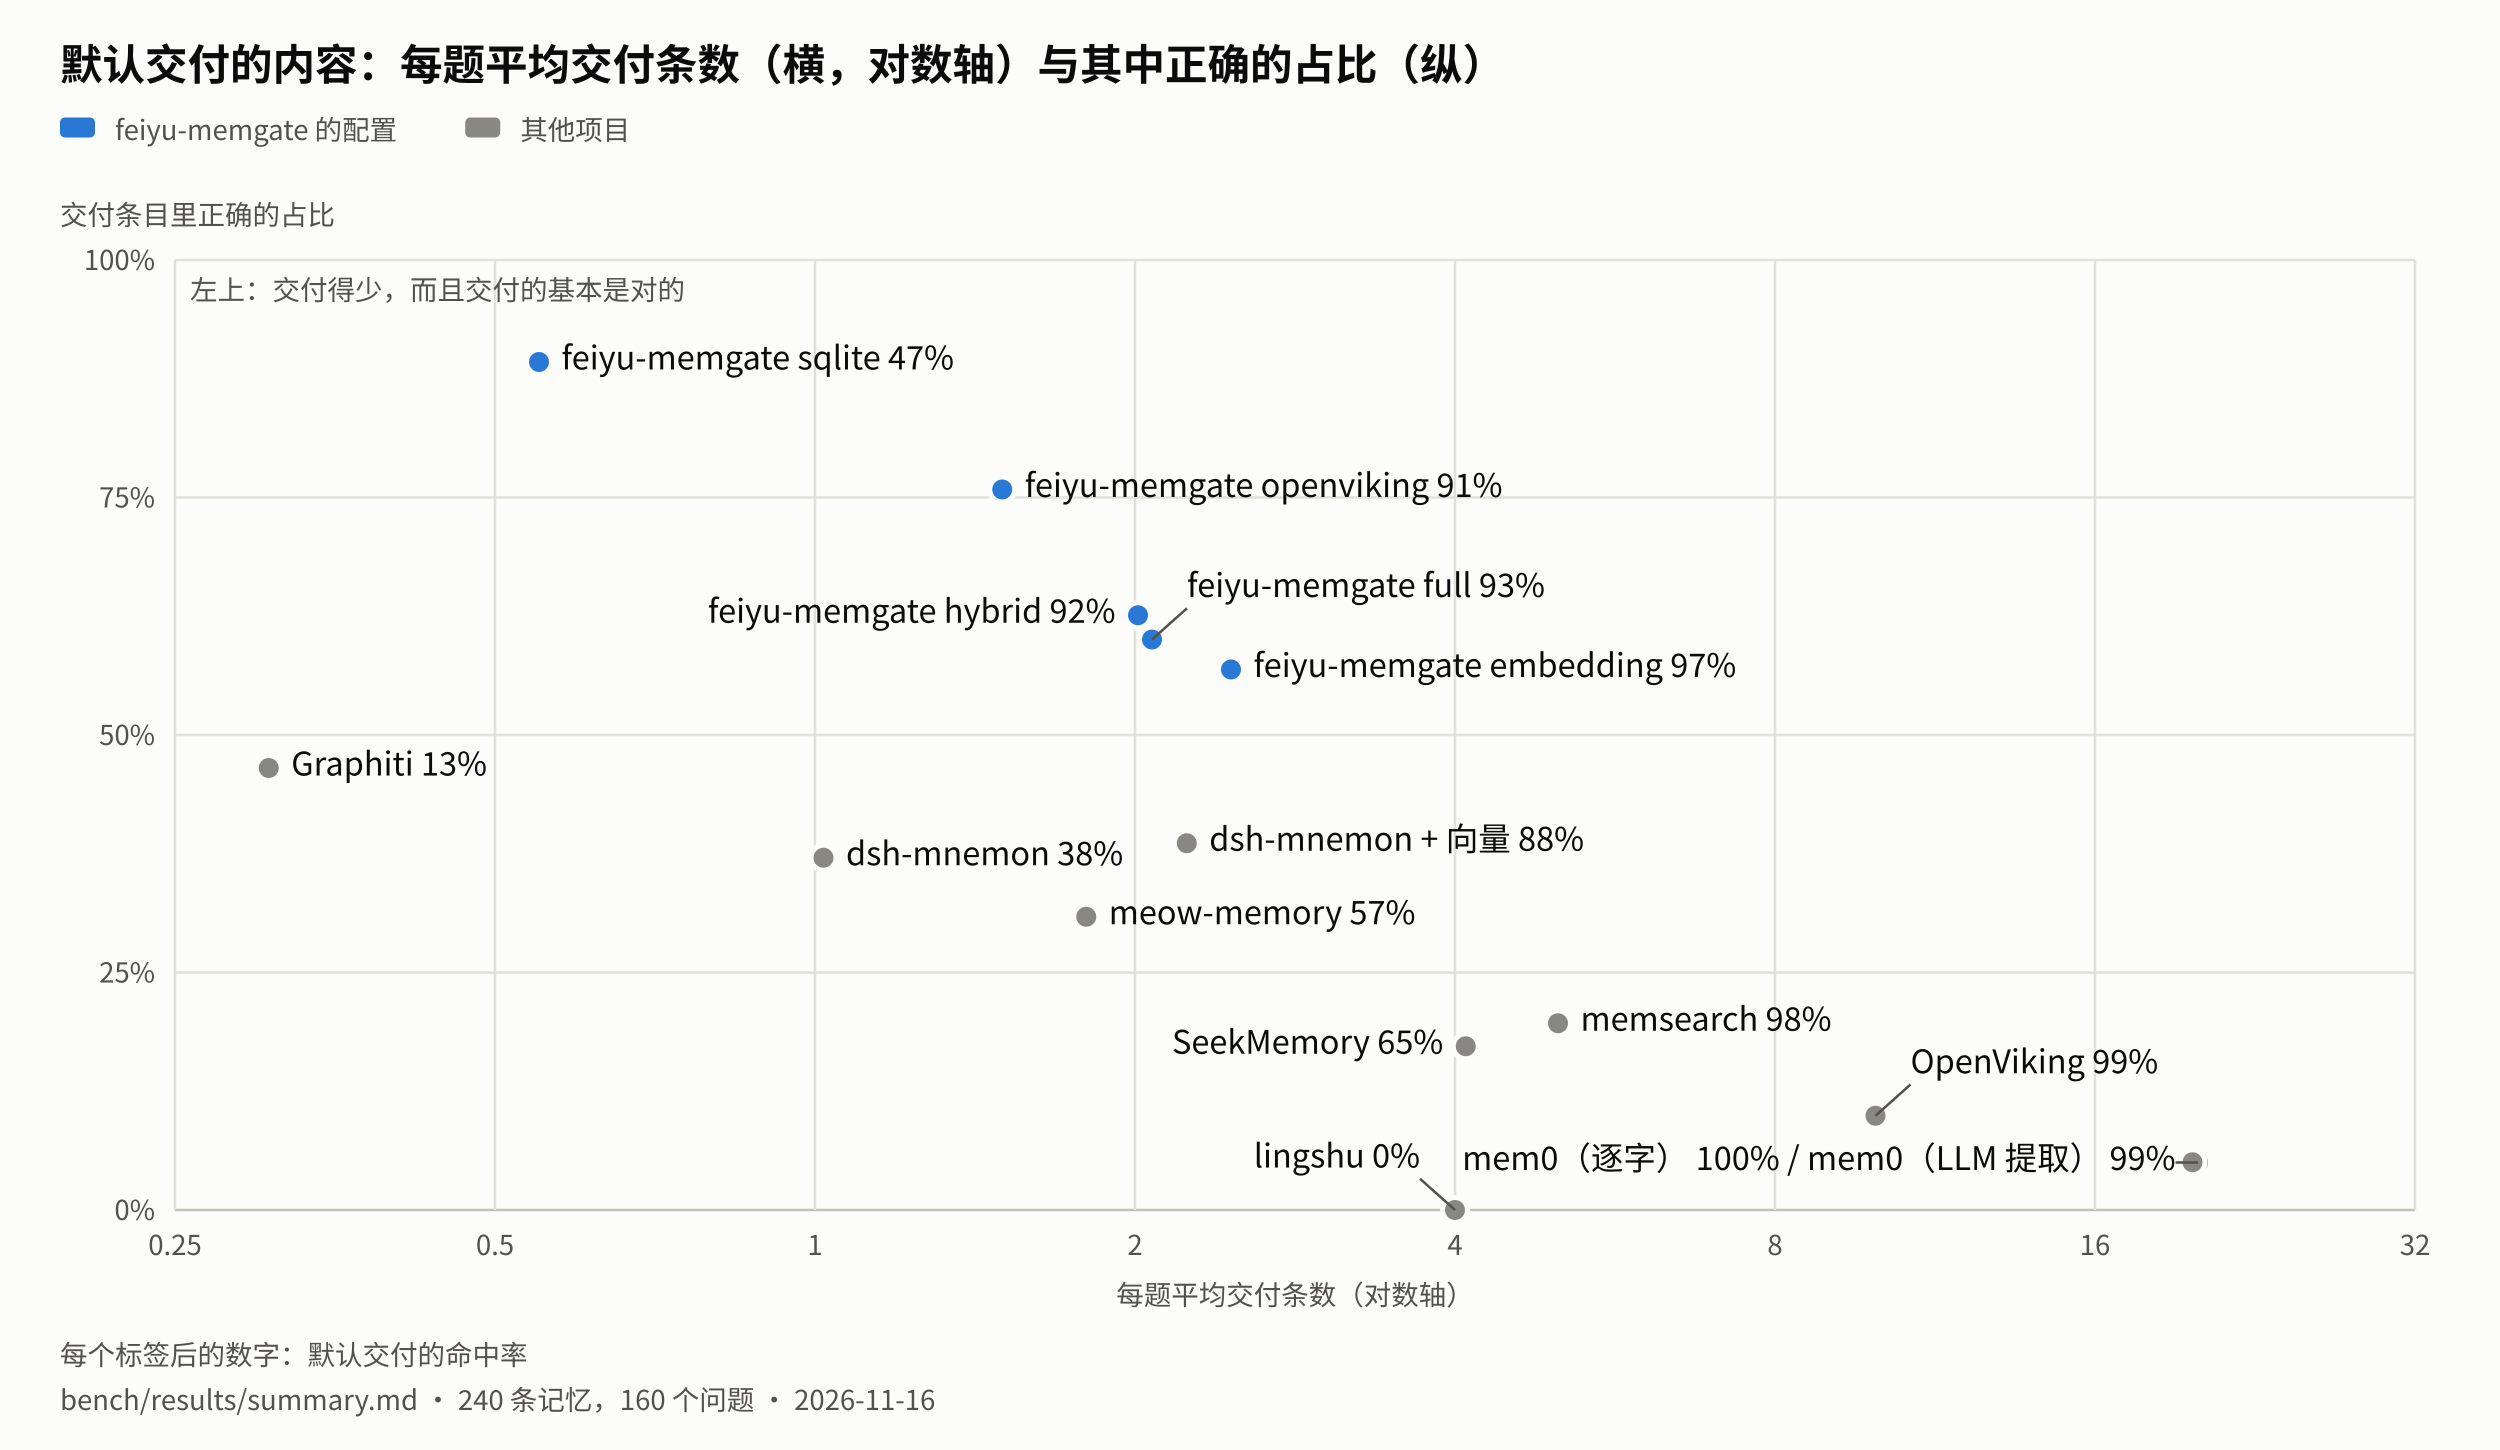
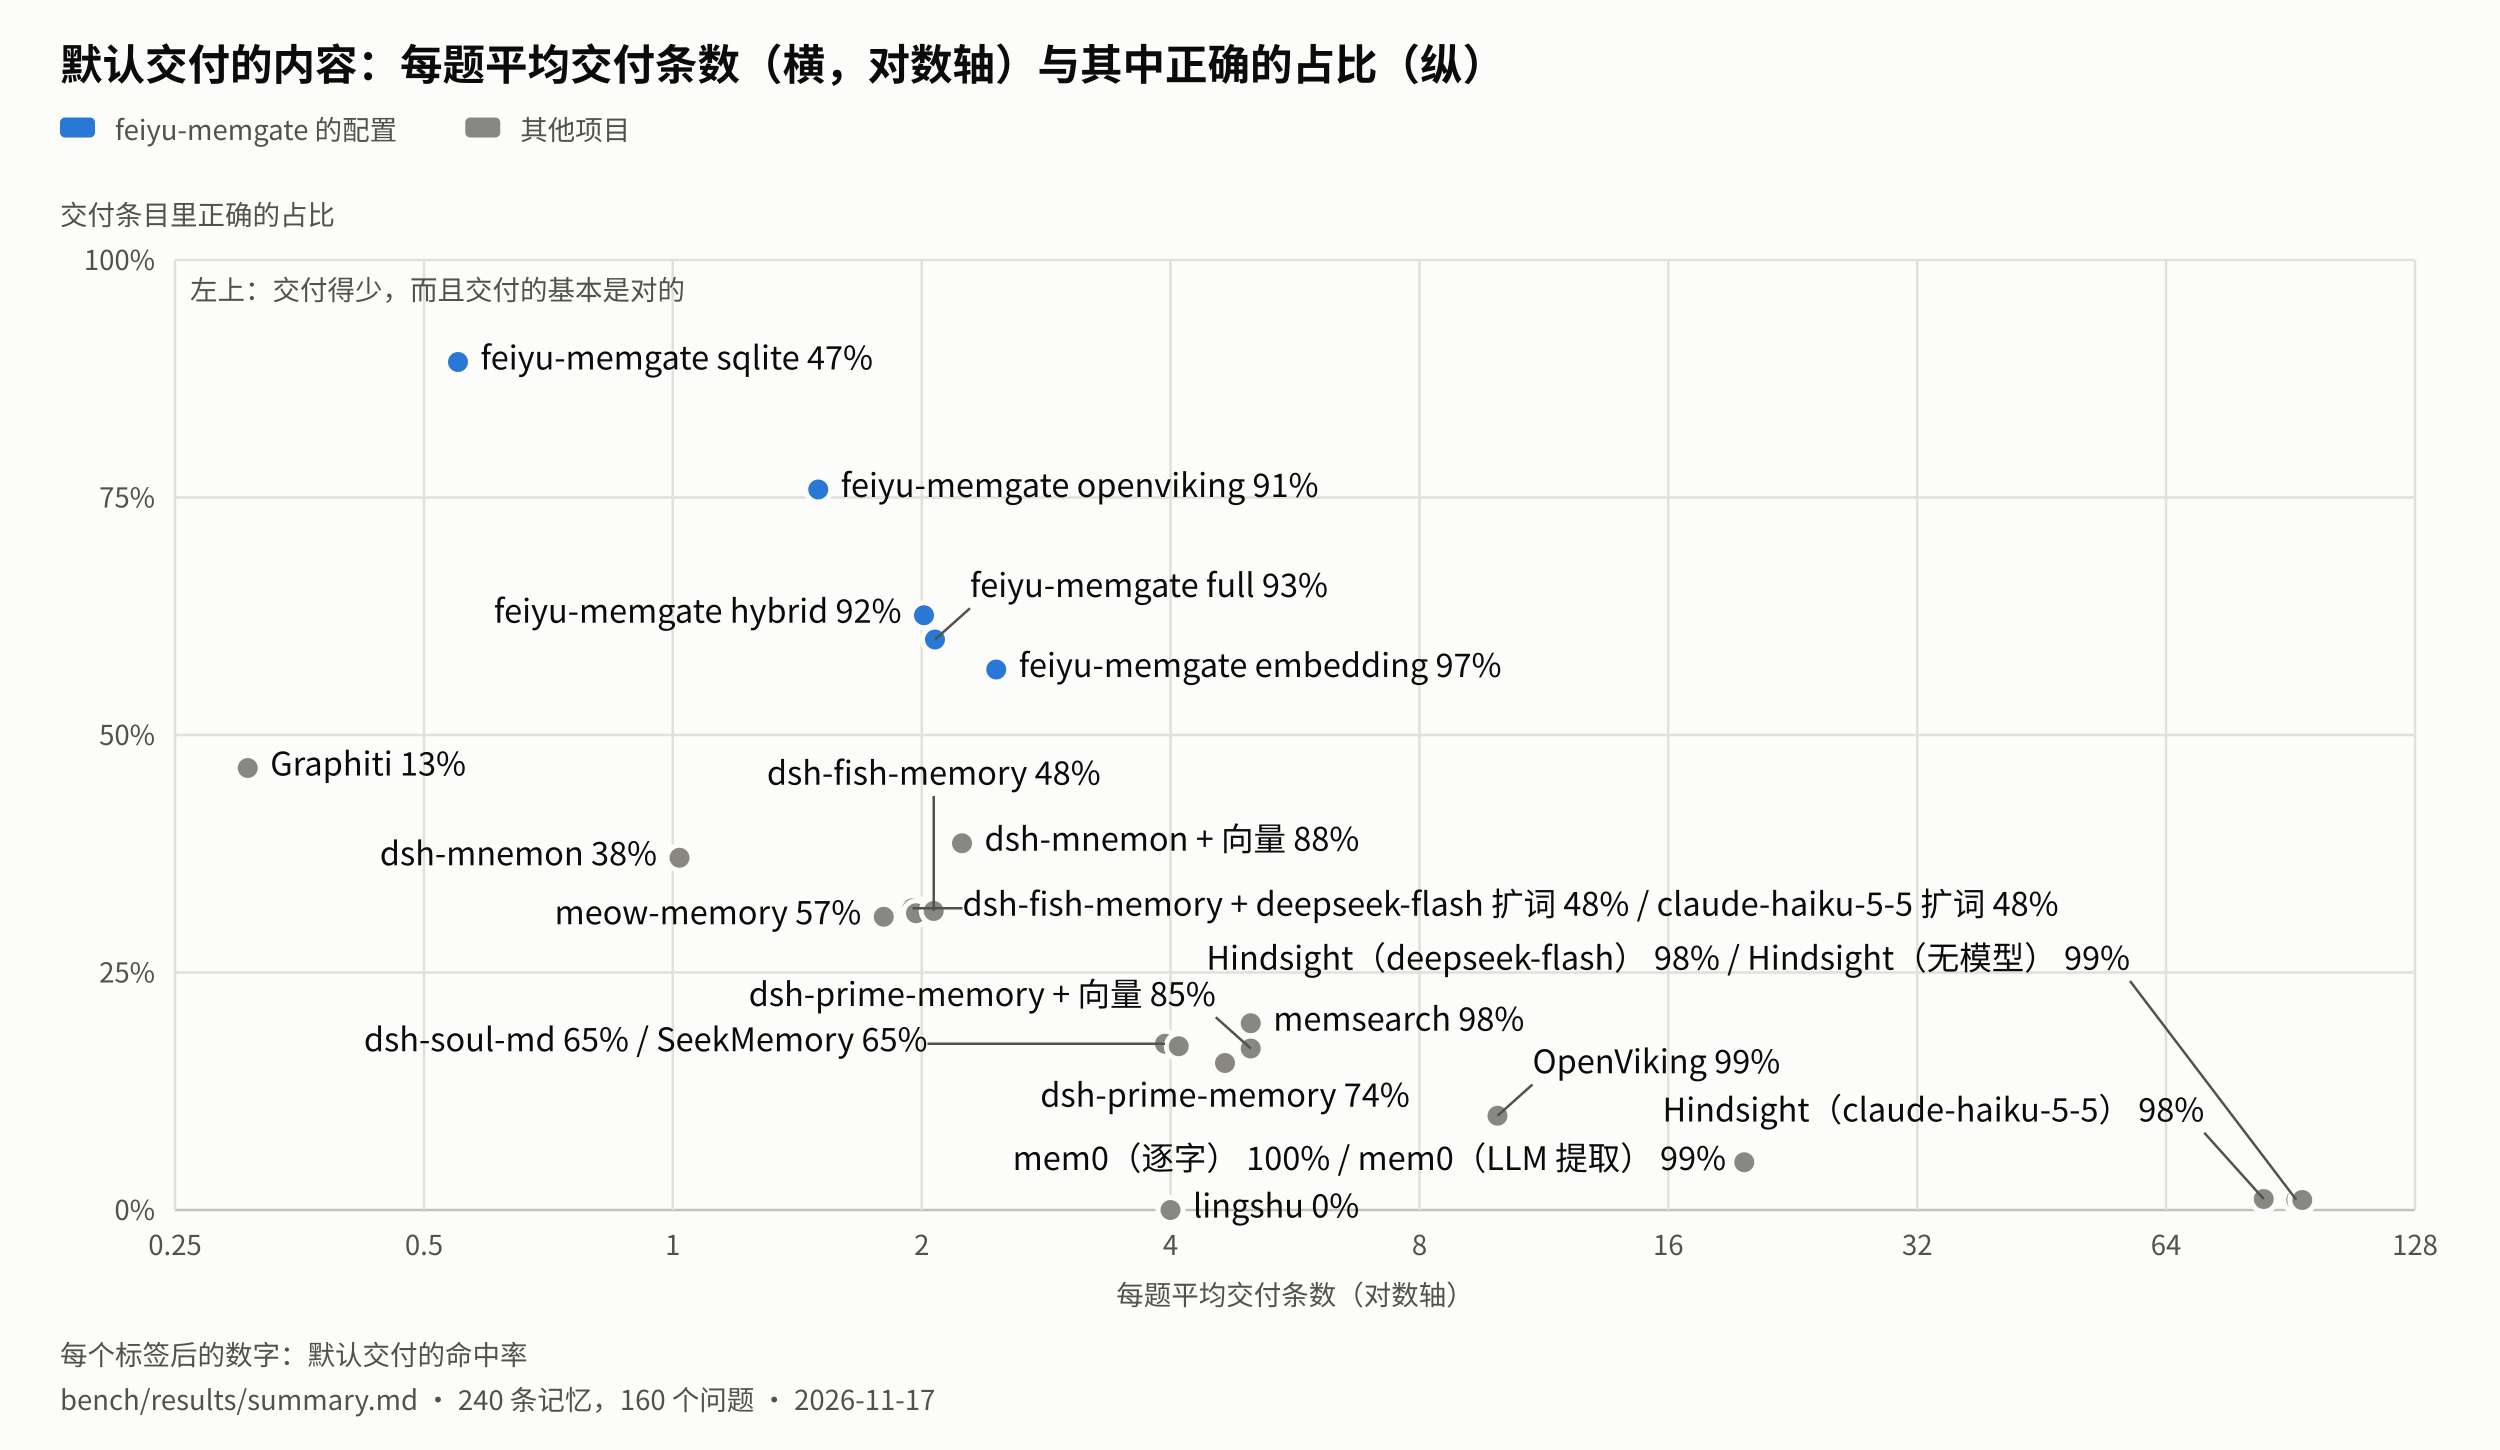
<svg xmlns="http://www.w3.org/2000/svg" width="1000" height="580" viewBox="0 0 1000 580" role="img" lang="zh">
  <style>text{font-family:-apple-system, "Segoe UI", "Microsoft YaHei", "PingFang SC", "Noto Sans CJK SC", "Helvetica Neue", Arial, sans-serif;fill:#52514e;font-size:13px}.t{font-size:17px;font-weight:600;fill:#0b0b0b}.l{font-size:13px;fill:#0b0b0b}.lb{font-size:13px;font-weight:600;fill:#0b0b0b}.s{font-size:11px;fill:#52514e}.grid{stroke:#e1e0d9;stroke-width:1;fill:none}.axis{stroke:#c3c2b7;stroke-width:1;fill:none}.tick{stroke:#0b0b0b;stroke-width:2;fill:none}.lead{stroke-width:1;fill:none}.fa{fill:#2a78d6}.fo{fill:#898781}.tint{fill:#898781;fill-opacity:0.35}</style>
  <rect width="1000" height="580" fill="#fcfcfb" />
  <text x="24.0" y="32.0" class="t">默认交付的内容：每题平均交付条数（横，对数轴）与其中正确的占比（纵）</text>
  <rect x="24.0" y="47.0" width="14" height="8" rx="2" class="fa" />
  <text x="46.0" y="56.0" class="s">feiyu-memgate 的配置</text>
  <rect x="186.1" y="47.0" width="14" height="8" rx="2" class="fo" />
  <text x="208.1" y="56.0" class="s">其他项目</text>
  <line x1="70.0" y1="484.0" x2="966.0" y2="484.0" class="axis" />
  <text x="62.0" y="488.0" class="s" text-anchor="end">0%</text>
  <line x1="70.0" y1="389.0" x2="966.0" y2="389.0" class="grid" />
  <text x="62.0" y="393.0" class="s" text-anchor="end">25%</text>
  <line x1="70.0" y1="294.0" x2="966.0" y2="294.0" class="grid" />
  <text x="62.0" y="298.0" class="s" text-anchor="end">50%</text>
  <line x1="70.0" y1="199.0" x2="966.0" y2="199.0" class="grid" />
  <text x="62.0" y="203.0" class="s" text-anchor="end">75%</text>
  <line x1="70.0" y1="104.0" x2="966.0" y2="104.0" class="grid" />
  <text x="62.0" y="108.0" class="s" text-anchor="end">100%</text>
  <line x1="70.0" y1="104.0" x2="70.0" y2="484.0" class="grid" />
  <text x="70.0" y="502.0" class="s" text-anchor="middle">0.25</text>
-   <line x1="198.0" y1="104.0" x2="198.0" y2="484.0" class="grid" />
-   <text x="198.0" y="502.0" class="s" text-anchor="middle">0.5</text>
-   <line x1="326.0" y1="104.0" x2="326.0" y2="484.0" class="grid" />
-   <text x="326.0" y="502.0" class="s" text-anchor="middle">1</text>
-   <line x1="454.0" y1="104.0" x2="454.0" y2="484.0" class="grid" />
-   <text x="454.0" y="502.0" class="s" text-anchor="middle">2</text>
-   <line x1="582.0" y1="104.0" x2="582.0" y2="484.0" class="grid" />
-   <text x="582.0" y="502.0" class="s" text-anchor="middle">4</text>
-   <line x1="710.0" y1="104.0" x2="710.0" y2="484.0" class="grid" />
-   <text x="710.0" y="502.0" class="s" text-anchor="middle">8</text>
-   <line x1="838.0" y1="104.0" x2="838.0" y2="484.0" class="grid" />
-   <text x="838.0" y="502.0" class="s" text-anchor="middle">16</text>
+   <line x1="169.6" y1="104.0" x2="169.6" y2="484.0" class="grid" />
+   <text x="169.6" y="502.0" class="s" text-anchor="middle">0.5</text>
+   <line x1="269.1" y1="104.0" x2="269.1" y2="484.0" class="grid" />
+   <text x="269.1" y="502.0" class="s" text-anchor="middle">1</text>
+   <line x1="368.7" y1="104.0" x2="368.7" y2="484.0" class="grid" />
+   <text x="368.7" y="502.0" class="s" text-anchor="middle">2</text>
+   <line x1="468.2" y1="104.0" x2="468.2" y2="484.0" class="grid" />
+   <text x="468.2" y="502.0" class="s" text-anchor="middle">4</text>
+   <line x1="567.8" y1="104.0" x2="567.8" y2="484.0" class="grid" />
+   <text x="567.8" y="502.0" class="s" text-anchor="middle">8</text>
+   <line x1="667.3" y1="104.0" x2="667.3" y2="484.0" class="grid" />
+   <text x="667.3" y="502.0" class="s" text-anchor="middle">16</text>
+   <line x1="766.9" y1="104.0" x2="766.9" y2="484.0" class="grid" />
+   <text x="766.9" y="502.0" class="s" text-anchor="middle">32</text>
+   <line x1="866.4" y1="104.0" x2="866.4" y2="484.0" class="grid" />
+   <text x="866.4" y="502.0" class="s" text-anchor="middle">64</text>
  <line x1="966.0" y1="104.0" x2="966.0" y2="484.0" class="grid" />
-   <text x="966.0" y="502.0" class="s" text-anchor="middle">32</text>
+   <text x="966.0" y="502.0" class="s" text-anchor="middle">128</text>
  <text x="518.0" y="522.0" class="s" text-anchor="middle">每题平均交付条数（对数轴）</text>
  <text x="24.0" y="90.0" class="s">交付条目里正确的占比</text>
  <text x="76.0" y="120.0" class="s">左上：交付得少，而且交付的基本是对的</text>
-   <circle cx="623.2" cy="409.3" r="5" fill="#898781" stroke="#fcfcfb" stroke-width="2" />
-   <circle cx="492.4" cy="267.8" r="5" fill="#2a78d6" stroke="#fcfcfb" stroke-width="2" />
-   <circle cx="400.9" cy="195.8" r="5" fill="#2a78d6" stroke="#fcfcfb" stroke-width="2" />
-   <circle cx="879.2" cy="465.0" r="5" fill="#898781" stroke="#fcfcfb" stroke-width="2" />
-   <circle cx="750.2" cy="446.3" r="5" fill="#898781" stroke="#fcfcfb" stroke-width="2" />
-   <circle cx="455.2" cy="246.1" r="5" fill="#2a78d6" stroke="#fcfcfb" stroke-width="2" />
-   <circle cx="460.8" cy="255.8" r="5" fill="#2a78d6" stroke="#fcfcfb" stroke-width="2" />
-   <circle cx="877.0" cy="464.9" r="5" fill="#898781" stroke="#fcfcfb" stroke-width="2" />
-   <circle cx="474.7" cy="337.3" r="5" fill="#898781" stroke="#fcfcfb" stroke-width="2" />
-   <circle cx="582.0" cy="484.0" r="5" fill="#898781" stroke="#fcfcfb" stroke-width="2" />
-   <circle cx="215.6" cy="144.8" r="5" fill="#2a78d6" stroke="#fcfcfb" stroke-width="2" />
-   <circle cx="586.3" cy="418.5" r="5" fill="#898781" stroke="#fcfcfb" stroke-width="2" />
-   <circle cx="434.5" cy="366.7" r="5" fill="#898781" stroke="#fcfcfb" stroke-width="2" />
-   <circle cx="329.4" cy="343.1" r="5" fill="#898781" stroke="#fcfcfb" stroke-width="2" />
-   <circle cx="107.5" cy="307.2" r="5" fill="#898781" stroke="#fcfcfb" stroke-width="2" />
-   <line x1="879.2" y1="465.0" x2="870.2" y2="465.0" class="lead" stroke="#52514e" />
-   <line x1="750.2" y1="446.3" x2="764.2" y2="433.8" class="lead" stroke="#52514e" />
-   <line x1="460.8" y1="255.8" x2="474.8" y2="243.3" class="lead" stroke="#52514e" />
-   <line x1="582.0" y1="484.0" x2="568.0" y2="471.5" class="lead" stroke="#52514e" />
-   <text x="632.2" y="412.3" class="l">memsearch 98%</text>
-   <text x="501.4" y="270.8" class="l">feiyu-memgate embedding 97%</text>
-   <text x="409.9" y="198.8" class="l">feiyu-memgate openviking 91%</text>
-   <text x="870.2" y="468.0" class="l" text-anchor="end">mem0（逐字） 100% / mem0（LLM 提取） 99%</text>
-   <text x="764.2" y="429.3" class="l">OpenViking 99%</text>
-   <text x="446.2" y="249.1" class="l" text-anchor="end">feiyu-memgate hybrid 92%</text>
-   <text x="474.8" y="238.8" class="l">feiyu-memgate full 93%</text>
-   <text x="483.7" y="340.3" class="l">dsh-mnemon + 向量 88%</text>
-   <text x="568.0" y="467.0" class="l" text-anchor="end">lingshu 0%</text>
-   <text x="224.6" y="147.8" class="l">feiyu-memgate sqlite 47%</text>
-   <text x="577.3" y="421.5" class="l" text-anchor="end">SeekMemory 65%</text>
-   <text x="443.5" y="369.7" class="l">meow-memory 57%</text>
-   <text x="338.4" y="346.1" class="l">dsh-mnemon 38%</text>
-   <text x="116.5" y="310.2" class="l">Graphiti 13%</text>
+   <circle cx="500.3" cy="409.3" r="5" fill="#898781" stroke="#fcfcfb" stroke-width="2" />
+   <circle cx="398.5" cy="267.8" r="5" fill="#2a78d6" stroke="#fcfcfb" stroke-width="2" />
+   <circle cx="327.3" cy="195.8" r="5" fill="#2a78d6" stroke="#fcfcfb" stroke-width="2" />
+   <circle cx="699.4" cy="465.0" r="5" fill="#898781" stroke="#fcfcfb" stroke-width="2" />
+   <circle cx="599.0" cy="446.3" r="5" fill="#898781" stroke="#fcfcfb" stroke-width="2" />
+   <circle cx="369.6" cy="246.1" r="5" fill="#2a78d6" stroke="#fcfcfb" stroke-width="2" />
+   <circle cx="374.0" cy="255.8" r="5" fill="#2a78d6" stroke="#fcfcfb" stroke-width="2" />
+   <circle cx="697.7" cy="464.9" r="5" fill="#898781" stroke="#fcfcfb" stroke-width="2" />
+   <circle cx="918.5" cy="479.9" r="5" fill="#898781" stroke="#fcfcfb" stroke-width="2" />
+   <circle cx="905.5" cy="479.6" r="5" fill="#898781" stroke="#fcfcfb" stroke-width="2" />
+   <circle cx="384.8" cy="337.3" r="5" fill="#898781" stroke="#fcfcfb" stroke-width="2" />
+   <circle cx="920.9" cy="480.0" r="5" fill="#898781" stroke="#fcfcfb" stroke-width="2" />
+   <circle cx="500.3" cy="419.4" r="5" fill="#898781" stroke="#fcfcfb" stroke-width="2" />
+   <circle cx="468.2" cy="484.0" r="5" fill="#898781" stroke="#fcfcfb" stroke-width="2" />
+   <circle cx="183.2" cy="144.8" r="5" fill="#2a78d6" stroke="#fcfcfb" stroke-width="2" />
+   <circle cx="490.0" cy="425.2" r="5" fill="#898781" stroke="#fcfcfb" stroke-width="2" />
+   <circle cx="466.0" cy="417.5" r="5" fill="#898781" stroke="#fcfcfb" stroke-width="2" />
+   <circle cx="471.5" cy="418.5" r="5" fill="#898781" stroke="#fcfcfb" stroke-width="2" />
+   <circle cx="353.5" cy="366.7" r="5" fill="#898781" stroke="#fcfcfb" stroke-width="2" />
+   <circle cx="365.0" cy="363.3" r="5" fill="#898781" stroke="#fcfcfb" stroke-width="2" />
+   <circle cx="366.4" cy="365.3" r="5" fill="#898781" stroke="#fcfcfb" stroke-width="2" />
+   <circle cx="373.5" cy="364.4" r="5" fill="#898781" stroke="#fcfcfb" stroke-width="2" />
+   <circle cx="271.8" cy="343.1" r="5" fill="#898781" stroke="#fcfcfb" stroke-width="2" />
+   <circle cx="99.1" cy="307.2" r="5" fill="#898781" stroke="#fcfcfb" stroke-width="2" />
+   <line x1="599.0" y1="446.3" x2="613.0" y2="433.8" class="lead" stroke="#52514e" />
+   <line x1="374.0" y1="255.8" x2="388.0" y2="243.3" class="lead" stroke="#52514e" />
+   <line x1="918.5" y1="479.9" x2="852.0" y2="392.4" class="lead" stroke="#52514e" />
+   <line x1="905.5" y1="479.6" x2="881.7" y2="453.1" class="lead" stroke="#52514e" />
+   <line x1="500.3" y1="419.4" x2="486.3" y2="406.9" class="lead" stroke="#52514e" />
+   <line x1="466.0" y1="417.5" x2="371.0" y2="417.5" class="lead" stroke="#52514e" />
+   <line x1="365.0" y1="363.3" x2="385.0" y2="363.3" class="lead" stroke="#52514e" />
+   <line x1="373.5" y1="364.4" x2="373.5" y2="318.4" class="lead" stroke="#52514e" />
+   <text x="509.3" y="412.3" class="l">memsearch 98%</text>
+   <text x="407.5" y="270.8" class="l">feiyu-memgate embedding 97%</text>
+   <text x="336.3" y="198.8" class="l">feiyu-memgate openviking 91%</text>
+   <text x="690.4" y="468.0" class="l" text-anchor="end">mem0（逐字） 100% / mem0（LLM 提取） 99%</text>
+   <text x="613.0" y="429.3" class="l">OpenViking 99%</text>
+   <text x="360.6" y="249.1" class="l" text-anchor="end">feiyu-memgate hybrid 92%</text>
+   <text x="388.0" y="238.8" class="l">feiyu-memgate full 93%</text>
+   <text x="852.0" y="387.9" class="l" text-anchor="end">Hindsight（deepseek-flash） 98% / Hindsight（无模型） 99%</text>
+   <text x="881.7" y="448.6" class="l" text-anchor="end">Hindsight（claude-haiku-5-5） 98%</text>
+   <text x="393.8" y="340.3" class="l">dsh-mnemon + 向量 88%</text>
+   <text x="486.3" y="402.4" class="l" text-anchor="end">dsh-prime-memory + 向量 85%</text>
+   <text x="477.2" y="487.0" class="l">lingshu 0%</text>
+   <text x="192.2" y="147.8" class="l">feiyu-memgate sqlite 47%</text>
+   <text x="490.0" y="442.7" class="l" text-anchor="middle">dsh-prime-memory 74%</text>
+   <text x="371.0" y="420.5" class="l" text-anchor="end">dsh-soul-md 65% / SeekMemory 65%</text>
+   <text x="344.5" y="369.7" class="l" text-anchor="end">meow-memory 57%</text>
+   <text x="385.0" y="366.3" class="l">dsh-fish-memory + deepseek-flash 扩词 48% / claude-haiku-5-5 扩词 48%</text>
+   <text x="373.5" y="313.9" class="l" text-anchor="middle">dsh-fish-memory 48%</text>
+   <text x="262.8" y="346.1" class="l" text-anchor="end">dsh-mnemon 38%</text>
+   <text x="108.1" y="310.2" class="l">Graphiti 13%</text>
  <text x="24.0" y="546.0" class="s">每个标签后的数字：默认交付的命中率</text>
-   <text x="24.0" y="564.0" class="s">bench/results/summary.md · 240 条记忆，160 个问题 · 2026-11-16</text>
+   <text x="24.0" y="564.0" class="s">bench/results/summary.md · 240 条记忆，160 个问题 · 2026-11-17</text>
</svg>
